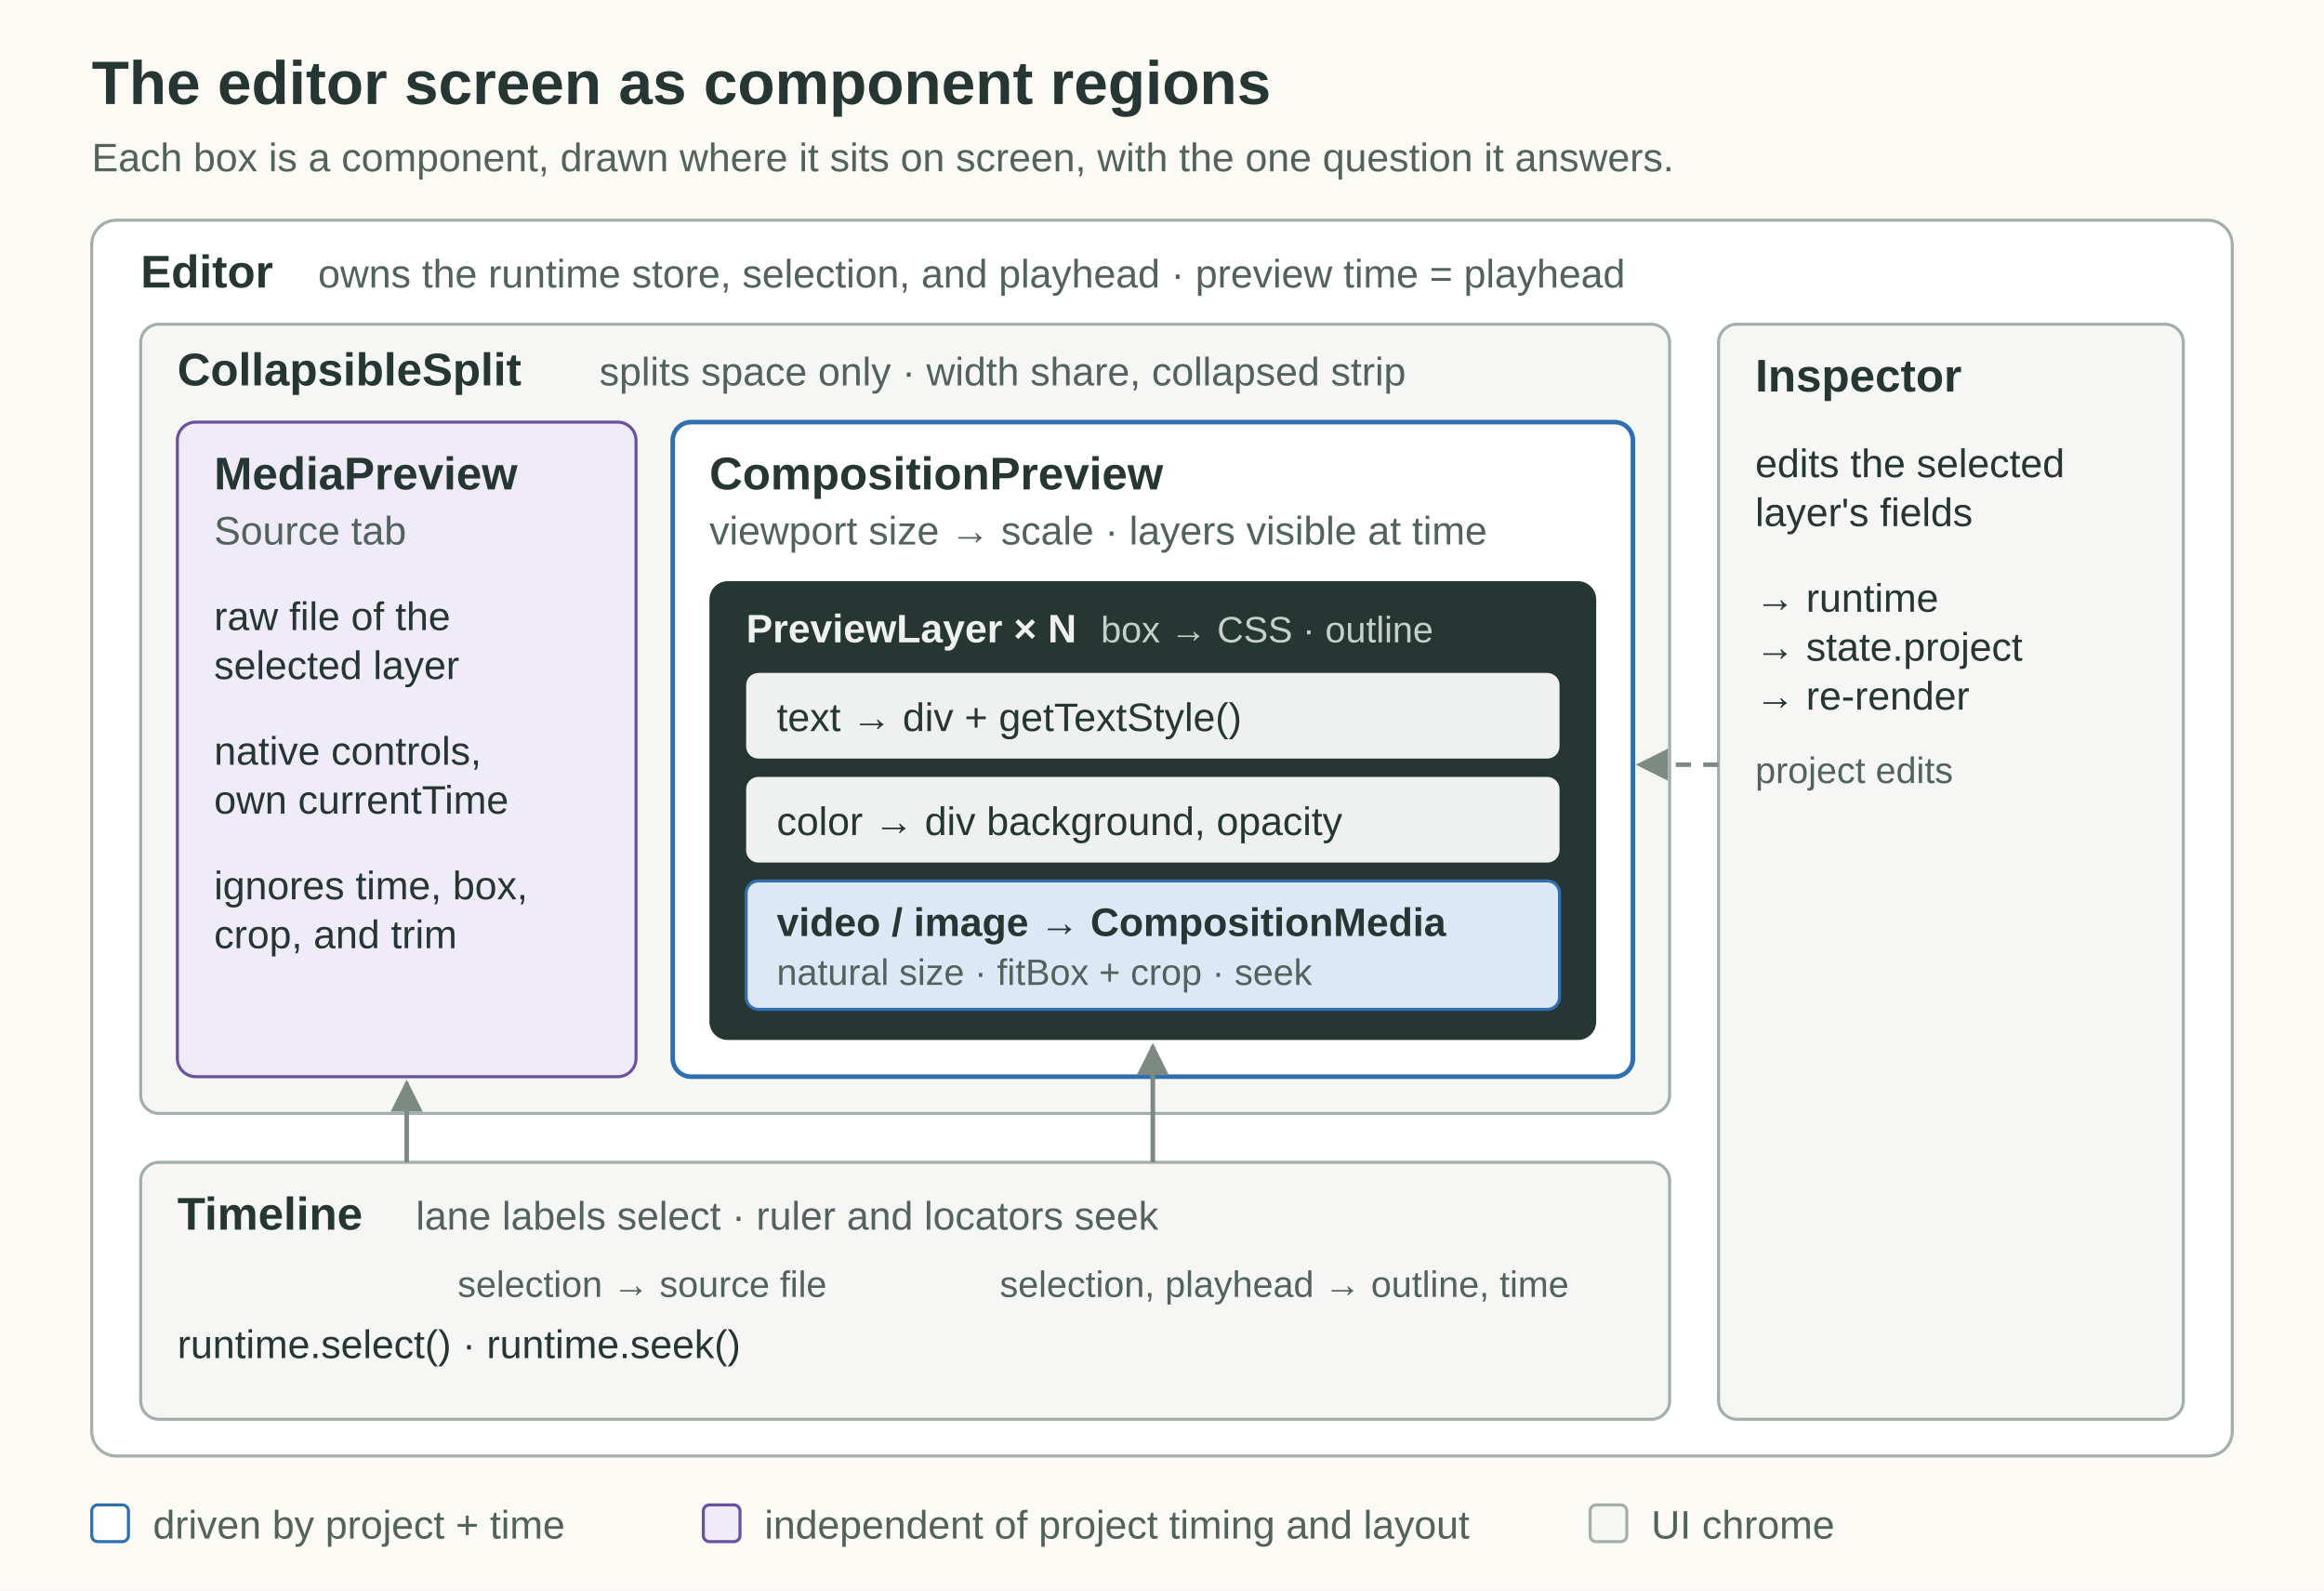
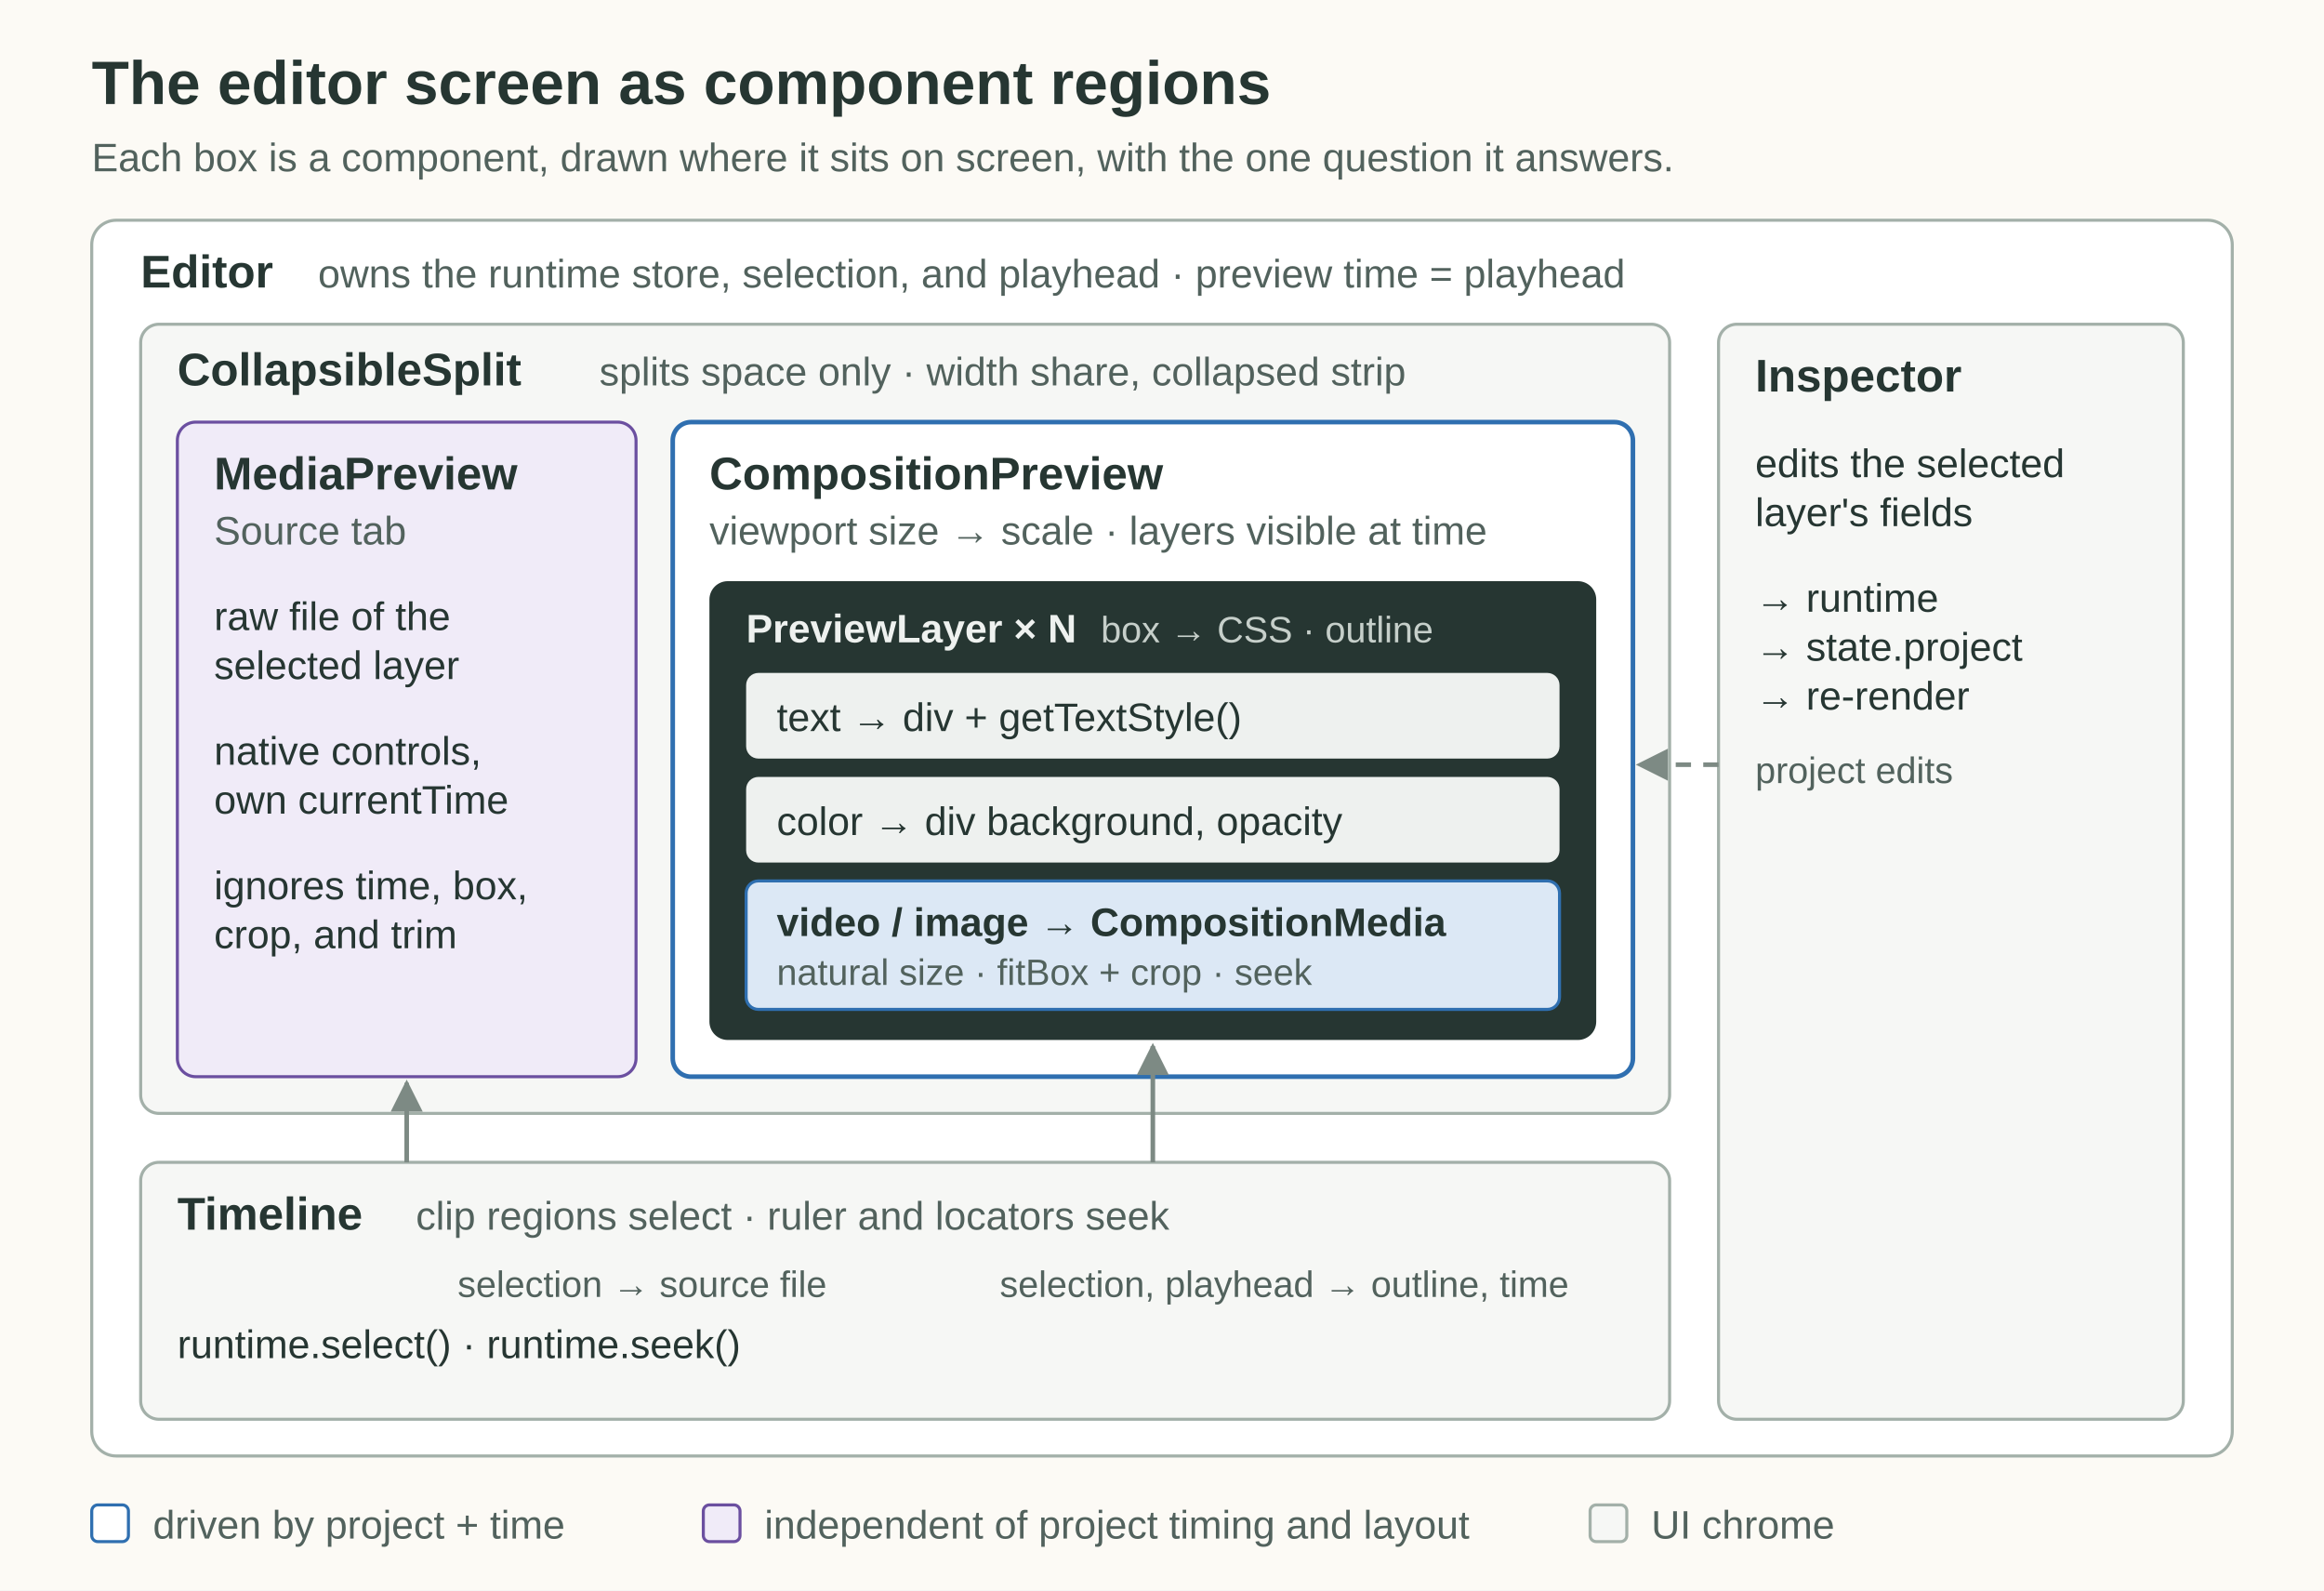
<svg xmlns="http://www.w3.org/2000/svg" width="760" height="520" viewBox="0 0 760 520" role="img" aria-labelledby="title desc">
  <defs>
    <marker id="arrow" viewBox="0 0 10 10" refX="9" refY="5" markerWidth="7" markerHeight="7" orient="auto-start-reverse">
      <path d="M0,0 L10,5 L0,10 z" fill="#7d8a84" />
    </marker>
  </defs>
  <rect width="760" height="520" fill="#fcfaf5" />
  <g font-family="Arial,sans-serif" font-size="15" fill="#263632">
    <text x="30" y="34" font-size="20" font-weight="700">The editor screen as component regions</text>
    <text x="30" y="56" font-size="13" fill="#52625d">Each box is a component, drawn where it sits on screen, with the one question it answers.</text>
    <rect x="30" y="72" width="700" height="404" rx="8" fill="#ffffff" stroke="#a3b0a9" />
    <text x="46" y="94" font-weight="700">Editor</text>
    <text x="104" y="94" font-size="13" fill="#52625d">owns the runtime store, selection, and playhead · preview time = playhead</text>
    <rect x="46" y="106" width="500" height="258" rx="6" fill="#f6f7f5" stroke="#a3b0a9" />
    <text x="58" y="126" font-weight="700">CollapsibleSplit</text>
    <text x="196" y="126" font-size="13" fill="#52625d">splits space only · width share, collapsed strip</text>
    <rect x="58" y="138" width="150" height="214" rx="6" fill="#f0ebf8" stroke="#6b4fa0" />
    <text x="70" y="160" font-weight="700">MediaPreview</text>
    <text x="70" y="178" font-size="13" fill="#52625d">Source tab</text>
    <text x="70" y="206" font-size="13">raw file of the</text>
    <text x="70" y="222" font-size="13">selected layer</text>
    <text x="70" y="250" font-size="13">native controls,</text>
    <text x="70" y="266" font-size="13">own currentTime</text>
    <text x="70" y="294" font-size="13">ignores time, box,</text>
    <text x="70" y="310" font-size="13">crop, and trim</text>
    <rect x="220" y="138" width="314" height="214" rx="6" fill="#ffffff" stroke="#2f6fb0" stroke-width="1.5" />
    <text x="232" y="160" font-weight="700">CompositionPreview</text>
    <text x="232" y="178" font-size="13" fill="#52625d">viewport size → scale · layers visible at time</text>
    <rect x="232" y="190" width="290" height="150" rx="6" fill="#263632" />
    <text x="244" y="210" font-size="13" fill="#eef1ef" font-weight="700">PreviewLayer × N</text>
    <text x="360" y="210" font-size="12" fill="#c6cfca">box → CSS · outline</text>
    <rect x="244" y="220" width="266" height="28" rx="4" fill="#eef1ef" />
    <text x="254" y="239" font-size="13">text → div + getTextStyle()</text>
    <rect x="244" y="254" width="266" height="28" rx="4" fill="#eef1ef" />
    <text x="254" y="273" font-size="13">color → div background, opacity</text>
    <rect x="244" y="288" width="266" height="42" rx="4" fill="#dce8f5" stroke="#2f6fb0" />
    <text x="254" y="306" font-size="13" font-weight="700">video / image → CompositionMedia</text>
    <text x="254" y="322" font-size="12" fill="#52625d">natural size · fitBox + crop · seek</text>
    <rect x="46" y="380" width="500" height="84" rx="6" fill="#f6f7f5" stroke="#a3b0a9" />
    <text x="58" y="402" font-weight="700">Timeline</text>
-     <text x="136" y="402" font-size="13" fill="#52625d">lane labels select · ruler and locators seek</text>
+     <text x="136" y="402" font-size="13" fill="#52625d">clip regions select · ruler and locators seek</text>
    <text x="58" y="444" font-size="13">runtime.select() · runtime.seek()</text>
    <rect x="562" y="106" width="152" height="358" rx="6" fill="#f6f7f5" stroke="#a3b0a9" />
    <text x="574" y="128" font-weight="700">Inspector</text>
    <text x="574" y="156" font-size="13">edits the selected</text>
    <text x="574" y="172" font-size="13">layer's fields</text>
    <text x="574" y="200" font-size="13">→ runtime</text>
    <text x="574" y="216" font-size="13">→ state.project</text>
    <text x="574" y="232" font-size="13">→ re-render</text>
    <path d="M133 380 V354" fill="none" stroke="#7d8a84" stroke-width="1.5" marker-end="url(#arrow)" />
    <path d="M377 380 V342" fill="none" stroke="#7d8a84" stroke-width="1.5" marker-end="url(#arrow)" />
    <text x="210" y="424" font-size="12" fill="#52625d" text-anchor="middle">selection → source file</text>
    <text x="420" y="424" font-size="12" fill="#52625d" text-anchor="middle">selection, playhead → outline, time</text>
    <path d="M562 250 H536" fill="none" stroke="#7d8a84" stroke-width="1.5" stroke-dasharray="5 4" marker-end="url(#arrow)" />
    <text x="574" y="256" font-size="12" fill="#52625d">project edits</text>
    <rect x="30" y="492" width="12" height="12" rx="2" fill="#ffffff" stroke="#2f6fb0" />
    <text x="50" y="503" font-size="13" fill="#52625d">driven by project + time</text>
    <rect x="230" y="492" width="12" height="12" rx="2" fill="#f0ebf8" stroke="#6b4fa0" />
    <text x="250" y="503" font-size="13" fill="#52625d">independent of project timing and layout</text>
    <rect x="520" y="492" width="12" height="12" rx="2" fill="#f6f7f5" stroke="#a3b0a9" />
    <text x="540" y="503" font-size="13" fill="#52625d">UI chrome</text>
  </g>
</svg>
